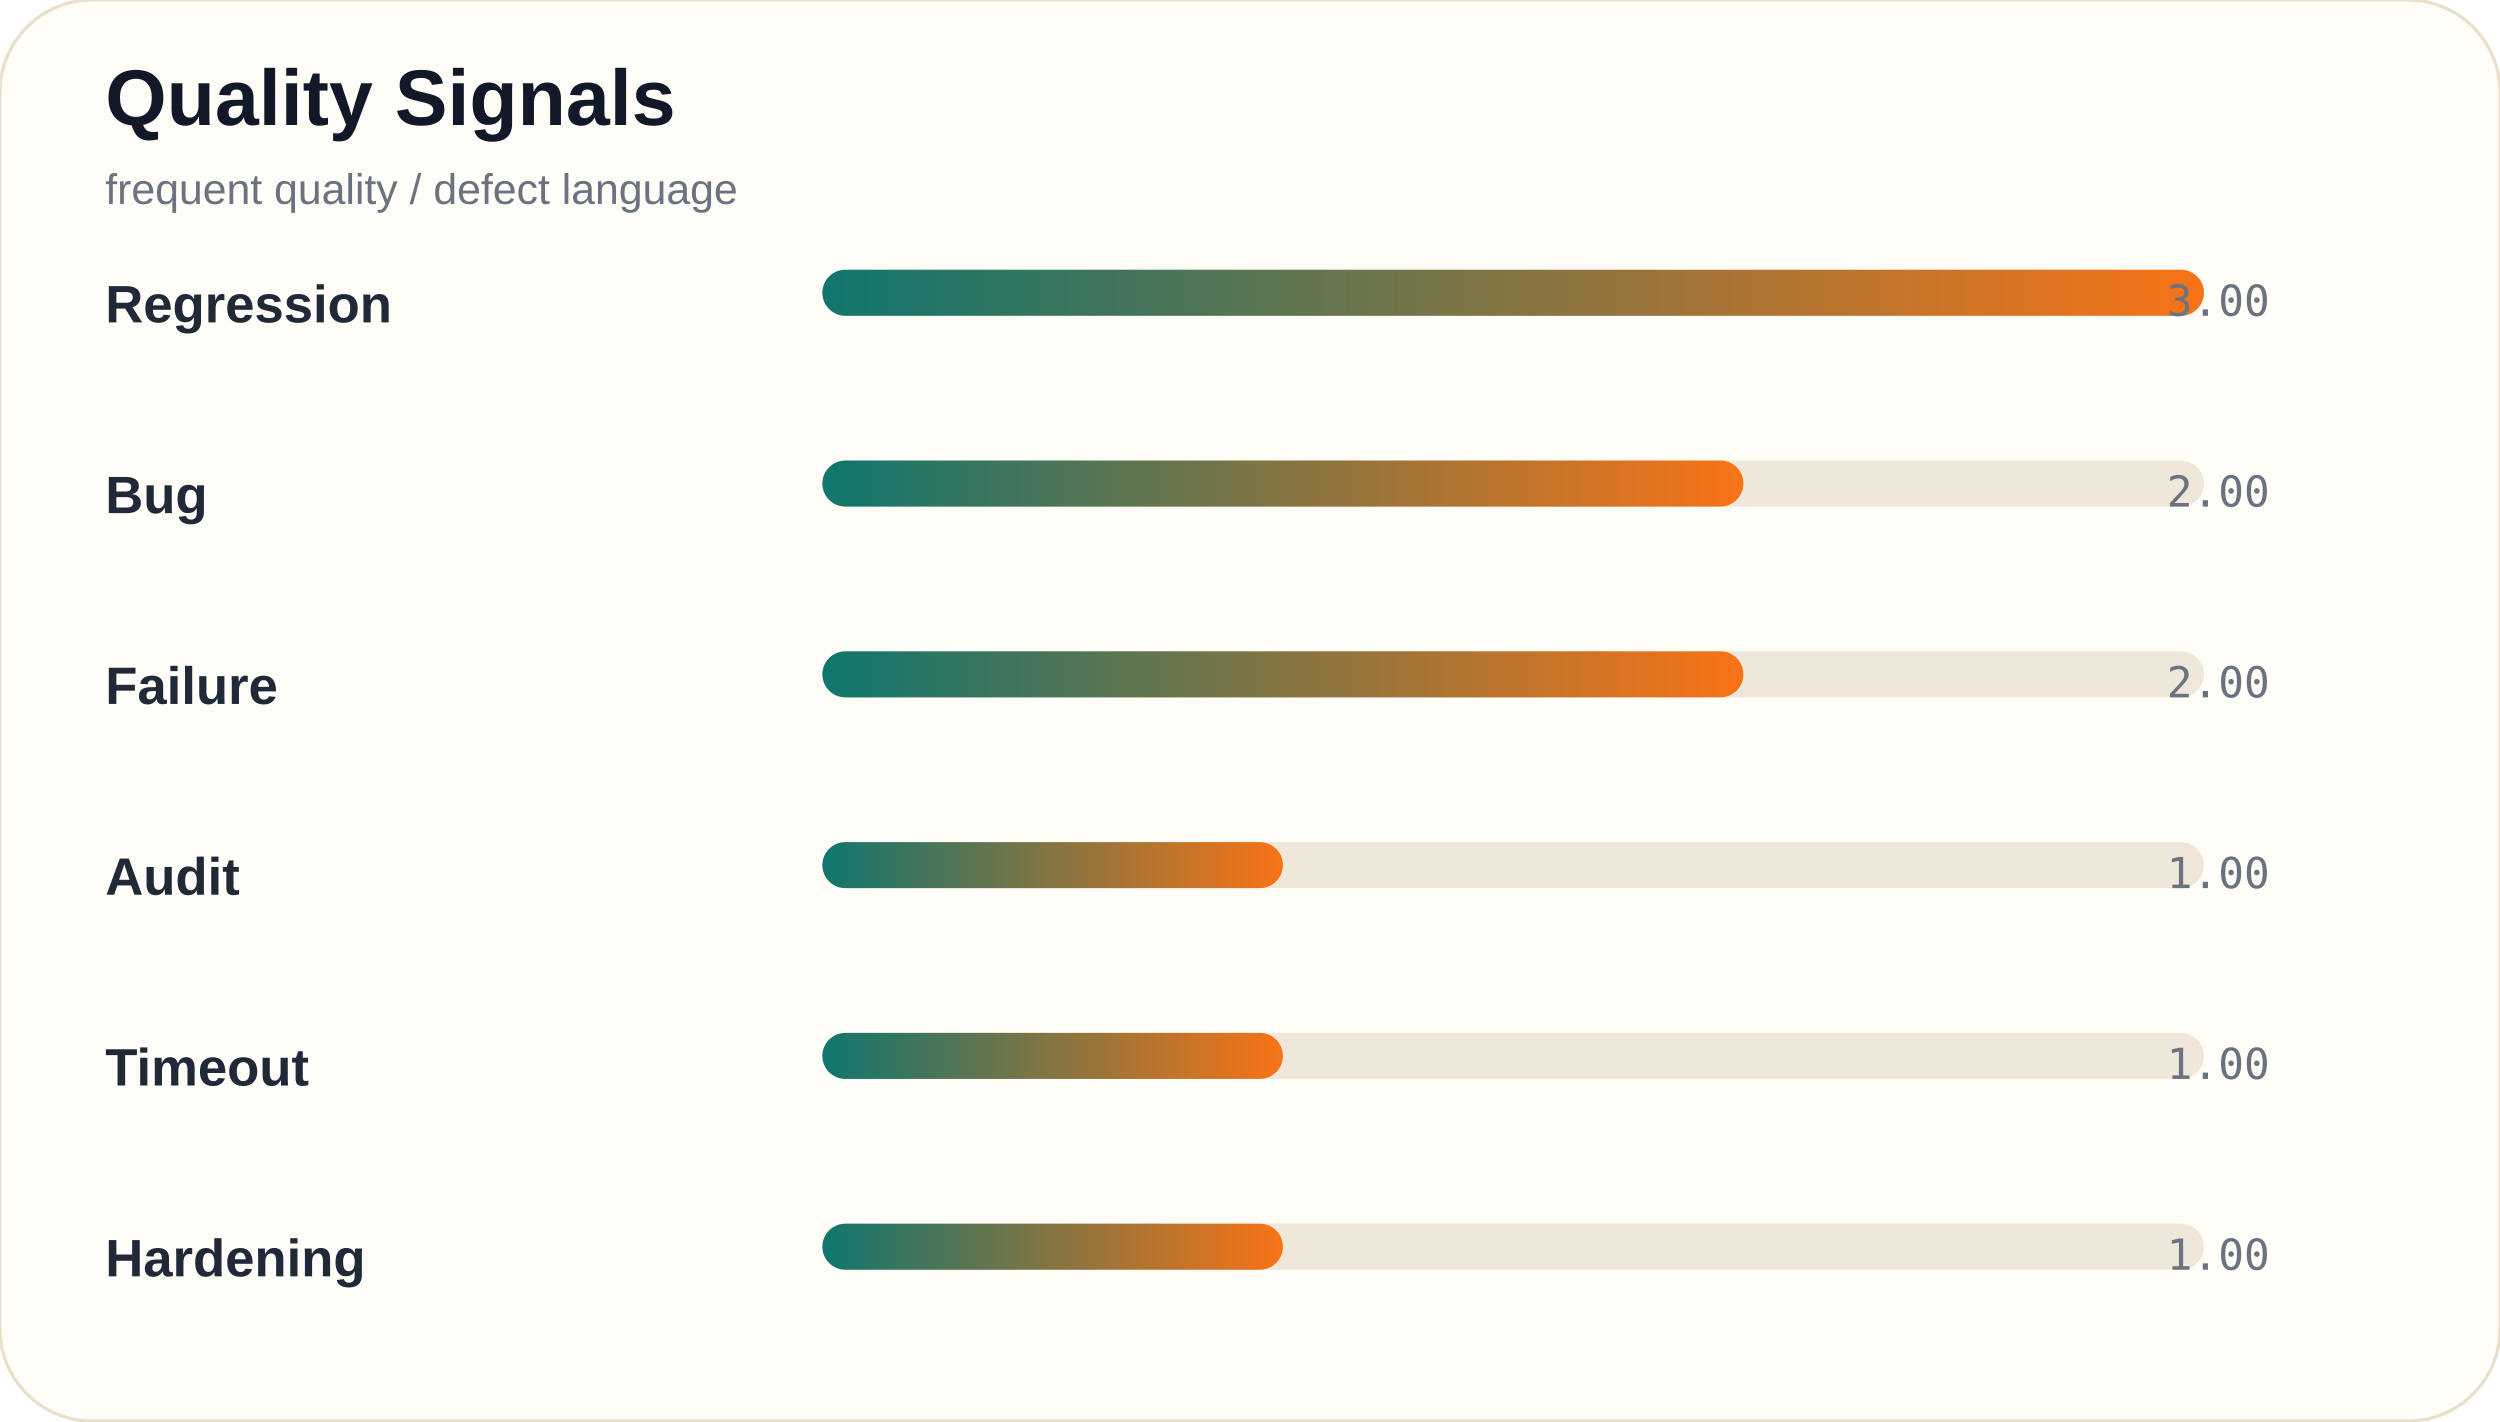
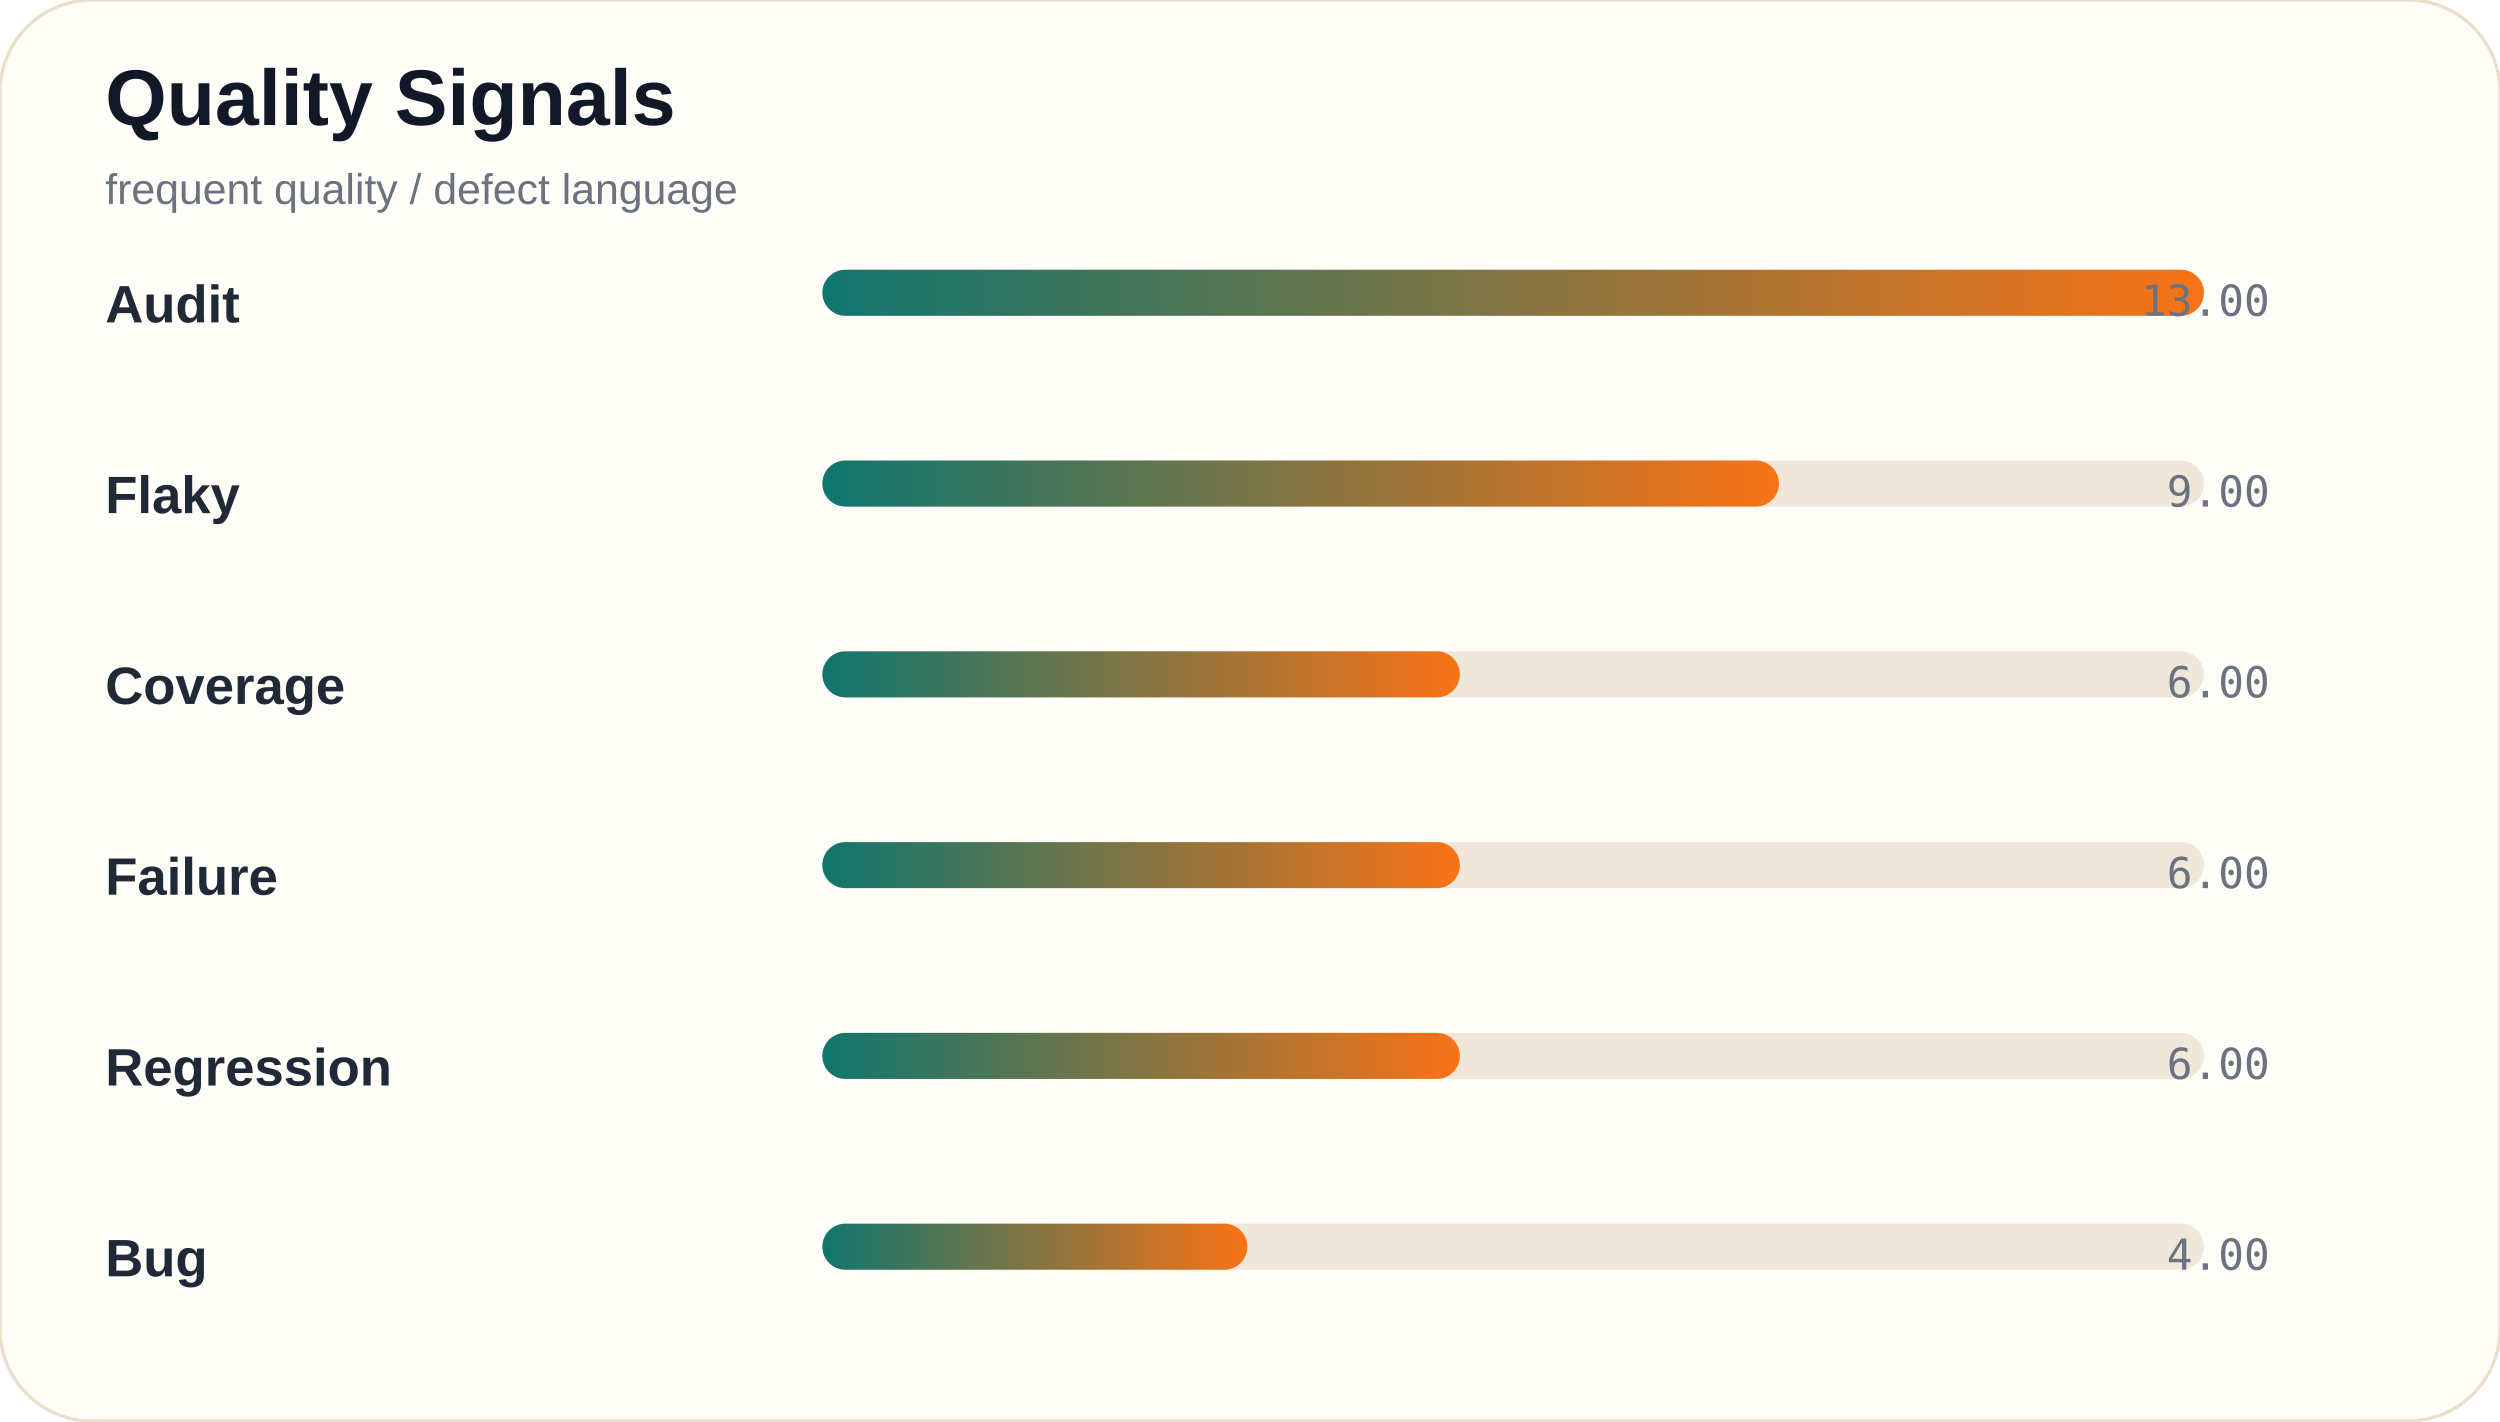
<svg xmlns="http://www.w3.org/2000/svg" width="760" height="432" viewBox="0 0 760 432" role="img" aria-label="Quality Signals">
  <defs>
    <linearGradient id="bar" x1="0%" y1="0%" x2="100%" y2="0%">
      <stop offset="0%" stop-color="#0f766e" />
      <stop offset="100%" stop-color="#f97316" />
    </linearGradient>
  </defs>
  <rect width="760" height="432" rx="28" fill="#fffdf8" stroke="#eadfca" />
  <text x="32" y="38" font-family="Avenir Next, Helvetica Neue, Arial, sans-serif" font-size="24" font-weight="700" fill="#111827">Quality Signals</text>
  <text x="32" y="62" font-family="Avenir Next, Helvetica Neue, Arial, sans-serif" font-size="13" fill="#6b7280">frequent quality / defect language</text>
-   <text x="32" y="98" font-family="Avenir Next, Helvetica Neue, Arial, sans-serif" font-size="16" font-weight="600" fill="#1f2937">Regression</text>
+   <text x="32" y="98" font-family="Avenir Next, Helvetica Neue, Arial, sans-serif" font-size="16" font-weight="600" fill="#1f2937">Audit</text>
  <rect x="250" y="82" width="420" height="14" rx="7" fill="#efe8da" />
  <rect x="250" y="82" width="420.0" height="14" rx="7" fill="url(#bar)" />
-   <text x="690" y="96" text-anchor="end" font-family="SFMono-Regular, Menlo, monospace" font-size="13" fill="#6b7280">3.00</text>
-   <text x="32" y="156" font-family="Avenir Next, Helvetica Neue, Arial, sans-serif" font-size="16" font-weight="600" fill="#1f2937">Bug</text>
+   <text x="690" y="96" text-anchor="end" font-family="SFMono-Regular, Menlo, monospace" font-size="13" fill="#6b7280">13.00</text>
+   <text x="32" y="156" font-family="Avenir Next, Helvetica Neue, Arial, sans-serif" font-size="16" font-weight="600" fill="#1f2937">Flaky</text>
  <rect x="250" y="140" width="420" height="14" rx="7" fill="#efe8da" />
-   <rect x="250" y="140" width="280.0" height="14" rx="7" fill="url(#bar)" />
-   <text x="690" y="154" text-anchor="end" font-family="SFMono-Regular, Menlo, monospace" font-size="13" fill="#6b7280">2.00</text>
-   <text x="32" y="214" font-family="Avenir Next, Helvetica Neue, Arial, sans-serif" font-size="16" font-weight="600" fill="#1f2937">Failure</text>
+   <rect x="250" y="140" width="290.8" height="14" rx="7" fill="url(#bar)" />
+   <text x="690" y="154" text-anchor="end" font-family="SFMono-Regular, Menlo, monospace" font-size="13" fill="#6b7280">9.00</text>
+   <text x="32" y="214" font-family="Avenir Next, Helvetica Neue, Arial, sans-serif" font-size="16" font-weight="600" fill="#1f2937">Coverage</text>
  <rect x="250" y="198" width="420" height="14" rx="7" fill="#efe8da" />
-   <rect x="250" y="198" width="280.0" height="14" rx="7" fill="url(#bar)" />
-   <text x="690" y="212" text-anchor="end" font-family="SFMono-Regular, Menlo, monospace" font-size="13" fill="#6b7280">2.00</text>
-   <text x="32" y="272" font-family="Avenir Next, Helvetica Neue, Arial, sans-serif" font-size="16" font-weight="600" fill="#1f2937">Audit</text>
+   <rect x="250" y="198" width="193.8" height="14" rx="7" fill="url(#bar)" />
+   <text x="690" y="212" text-anchor="end" font-family="SFMono-Regular, Menlo, monospace" font-size="13" fill="#6b7280">6.00</text>
+   <text x="32" y="272" font-family="Avenir Next, Helvetica Neue, Arial, sans-serif" font-size="16" font-weight="600" fill="#1f2937">Failure</text>
  <rect x="250" y="256" width="420" height="14" rx="7" fill="#efe8da" />
-   <rect x="250" y="256" width="140.0" height="14" rx="7" fill="url(#bar)" />
-   <text x="690" y="270" text-anchor="end" font-family="SFMono-Regular, Menlo, monospace" font-size="13" fill="#6b7280">1.00</text>
-   <text x="32" y="330" font-family="Avenir Next, Helvetica Neue, Arial, sans-serif" font-size="16" font-weight="600" fill="#1f2937">Timeout</text>
+   <rect x="250" y="256" width="193.8" height="14" rx="7" fill="url(#bar)" />
+   <text x="690" y="270" text-anchor="end" font-family="SFMono-Regular, Menlo, monospace" font-size="13" fill="#6b7280">6.00</text>
+   <text x="32" y="330" font-family="Avenir Next, Helvetica Neue, Arial, sans-serif" font-size="16" font-weight="600" fill="#1f2937">Regression</text>
  <rect x="250" y="314" width="420" height="14" rx="7" fill="#efe8da" />
-   <rect x="250" y="314" width="140.0" height="14" rx="7" fill="url(#bar)" />
-   <text x="690" y="328" text-anchor="end" font-family="SFMono-Regular, Menlo, monospace" font-size="13" fill="#6b7280">1.00</text>
-   <text x="32" y="388" font-family="Avenir Next, Helvetica Neue, Arial, sans-serif" font-size="16" font-weight="600" fill="#1f2937">Hardening</text>
+   <rect x="250" y="314" width="193.8" height="14" rx="7" fill="url(#bar)" />
+   <text x="690" y="328" text-anchor="end" font-family="SFMono-Regular, Menlo, monospace" font-size="13" fill="#6b7280">6.00</text>
+   <text x="32" y="388" font-family="Avenir Next, Helvetica Neue, Arial, sans-serif" font-size="16" font-weight="600" fill="#1f2937">Bug</text>
  <rect x="250" y="372" width="420" height="14" rx="7" fill="#efe8da" />
-   <rect x="250" y="372" width="140.0" height="14" rx="7" fill="url(#bar)" />
-   <text x="690" y="386" text-anchor="end" font-family="SFMono-Regular, Menlo, monospace" font-size="13" fill="#6b7280">1.00</text>
+   <rect x="250" y="372" width="129.2" height="14" rx="7" fill="url(#bar)" />
+   <text x="690" y="386" text-anchor="end" font-family="SFMono-Regular, Menlo, monospace" font-size="13" fill="#6b7280">4.00</text>
</svg>
